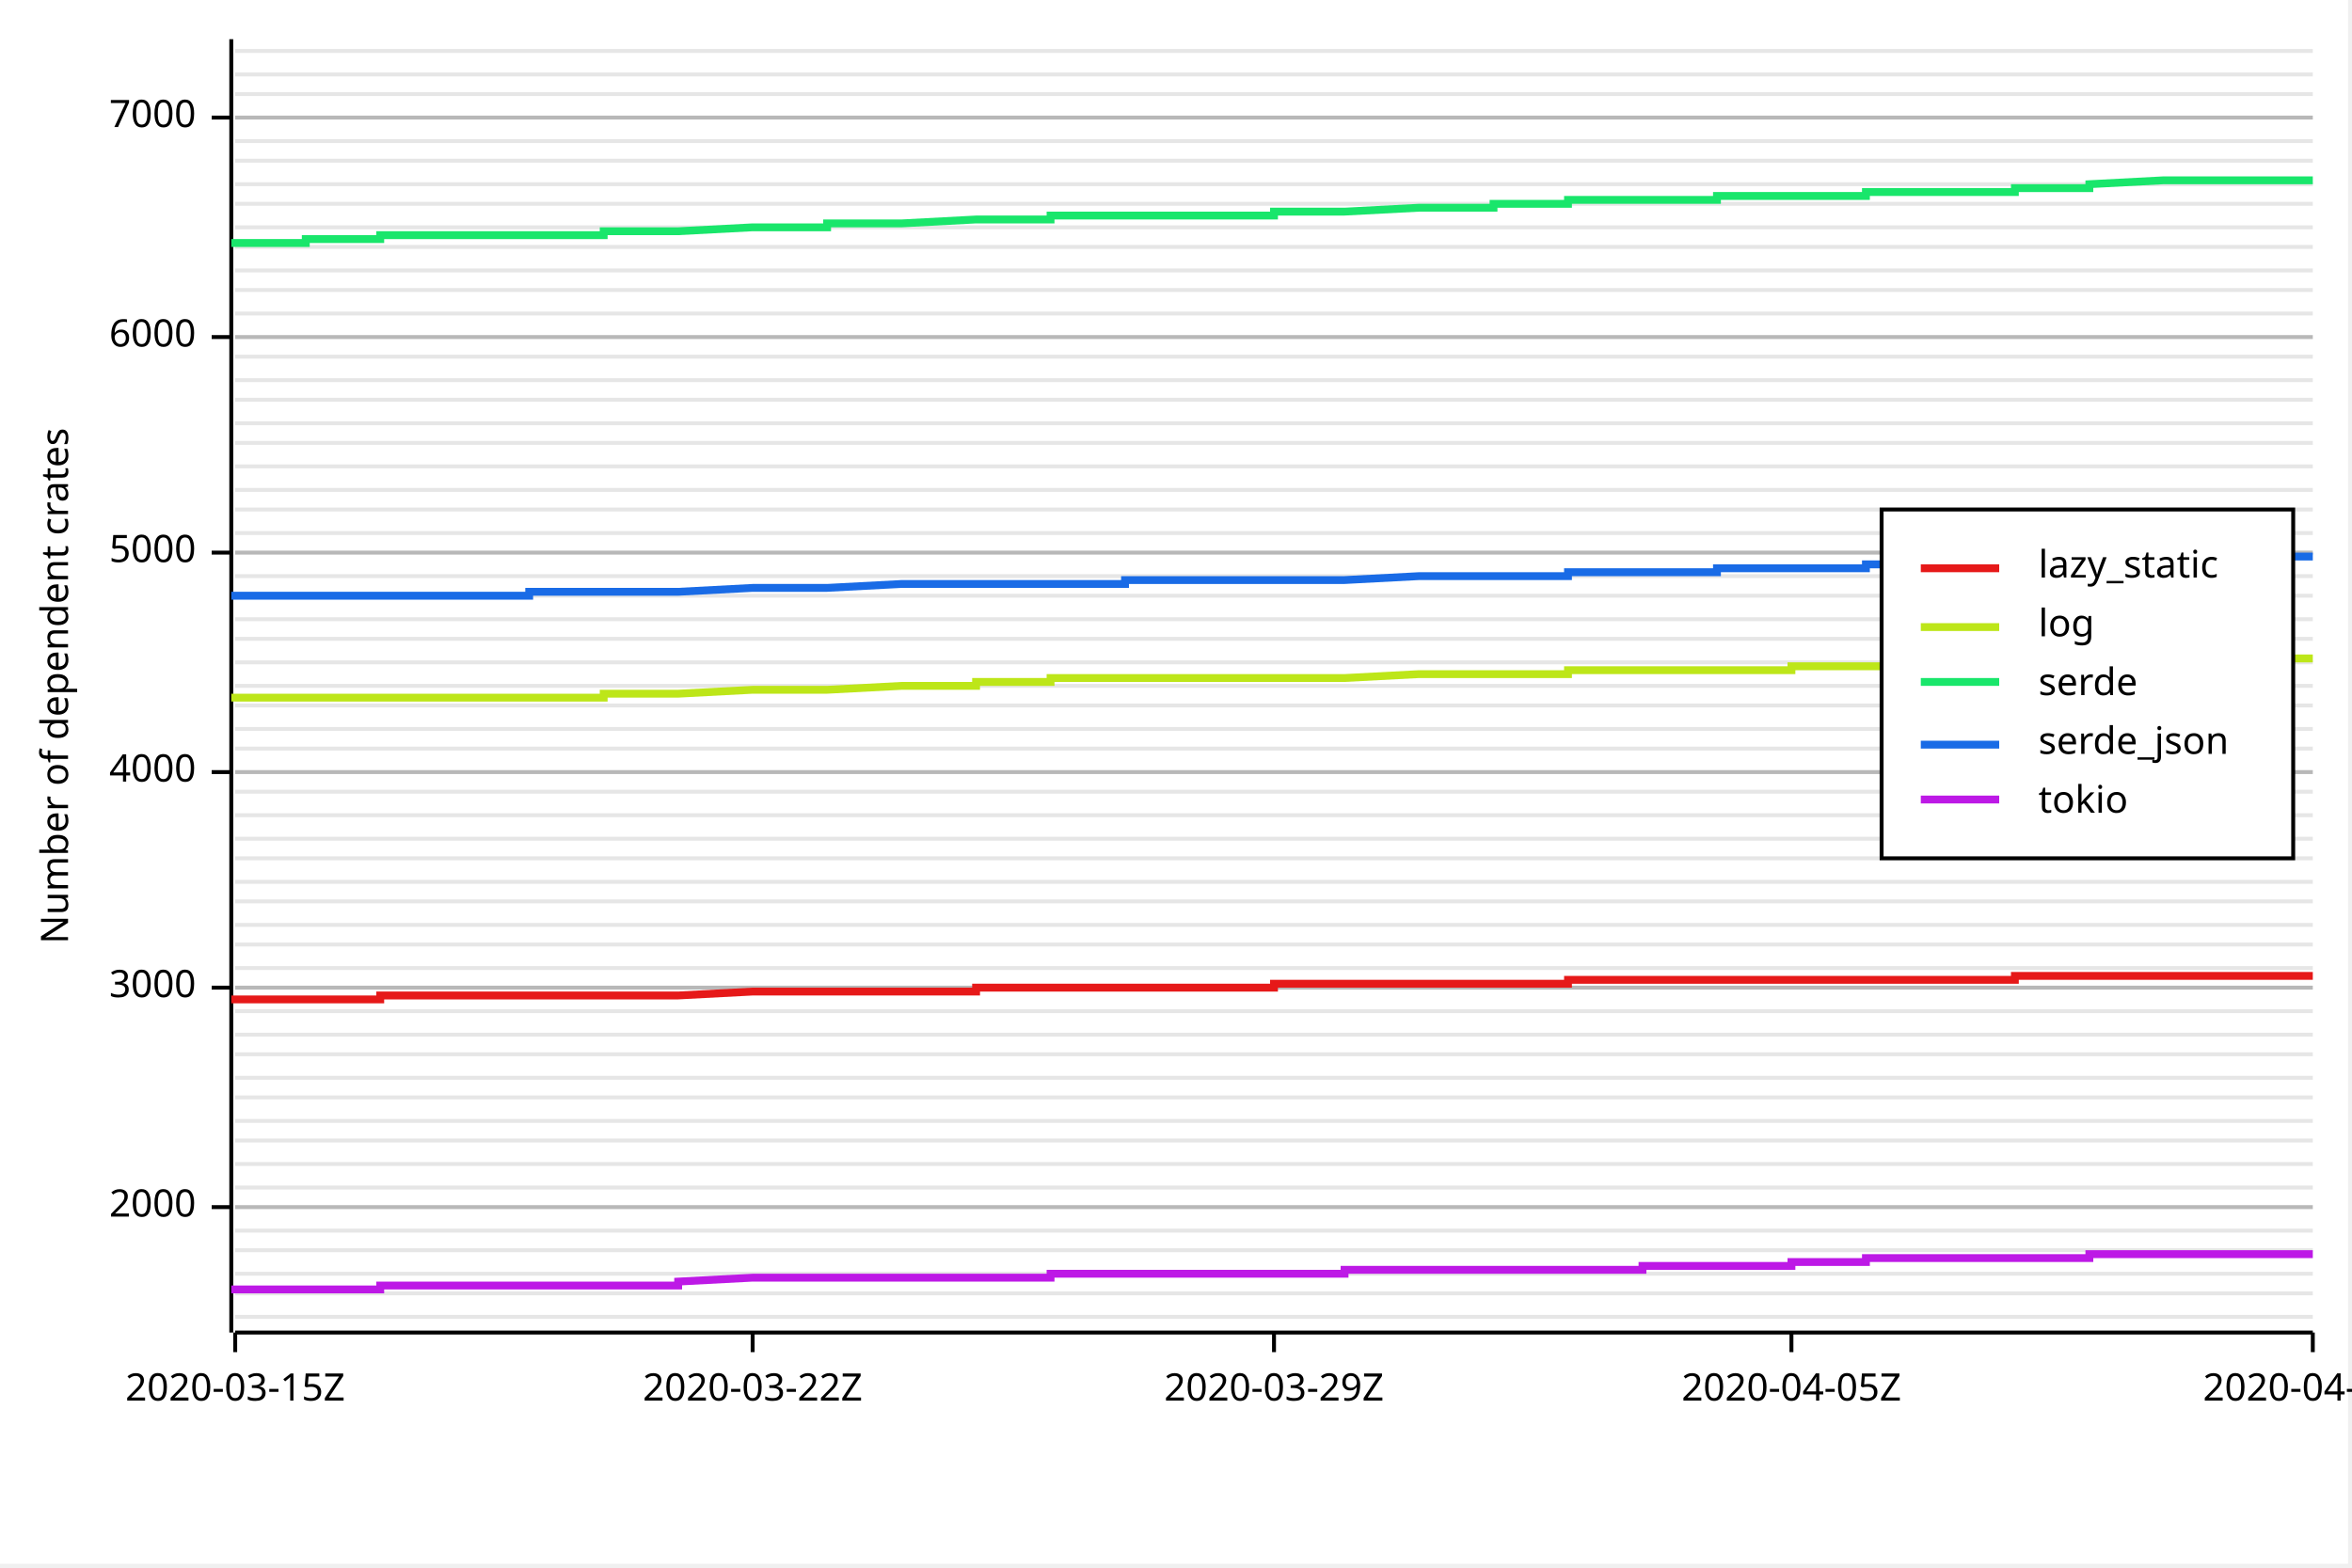
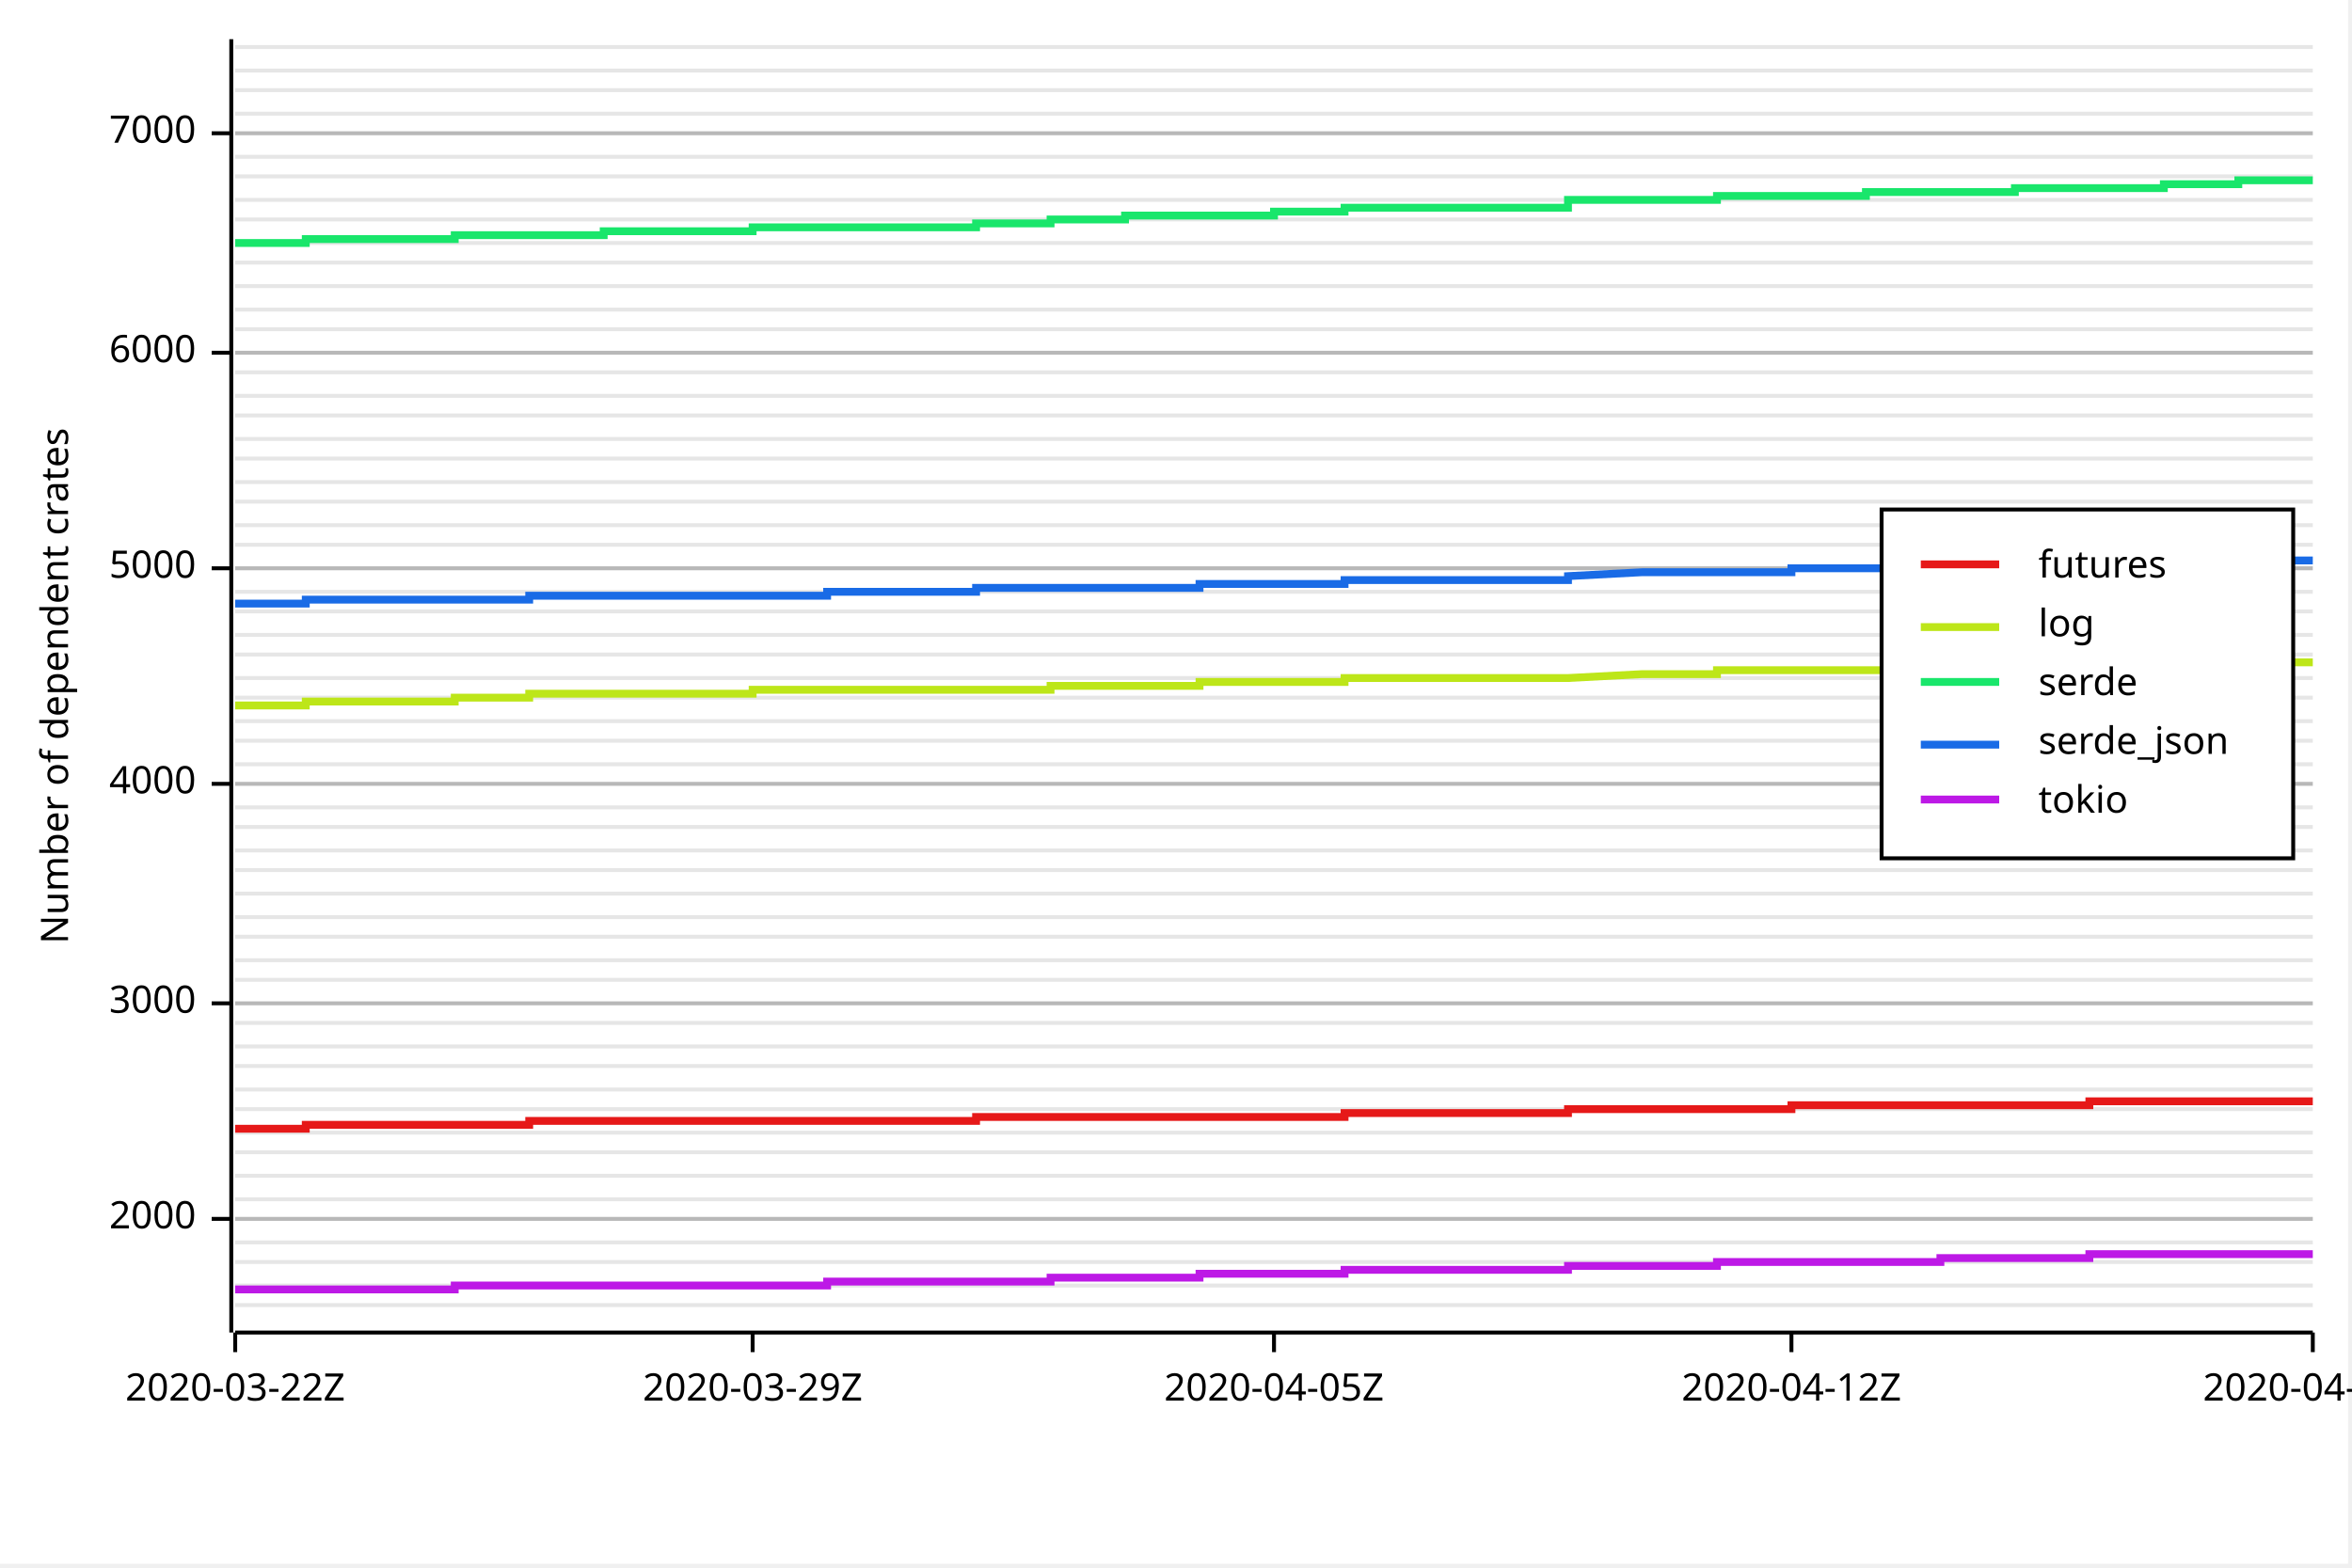
<svg xmlns="http://www.w3.org/2000/svg" width="600" height="400">
  <rect x="0" y="0" width="599" height="399" opacity="1" fill="#FFFFFF" stroke="none" />
-   <line opacity="0.1" stroke="#000000" stroke-width="1" x1="60" y1="336" x2="590" y2="336" />
-   <line opacity="0.1" stroke="#000000" stroke-width="1" x1="60" y1="330" x2="590" y2="330" />
-   <line opacity="0.1" stroke="#000000" stroke-width="1" x1="60" y1="325" x2="590" y2="325" />
-   <line opacity="0.1" stroke="#000000" stroke-width="1" x1="60" y1="319" x2="590" y2="319" />
-   <line opacity="0.1" stroke="#000000" stroke-width="1" x1="60" y1="314" x2="590" y2="314" />
-   <line opacity="0.1" stroke="#000000" stroke-width="1" x1="60" y1="308" x2="590" y2="308" />
-   <line opacity="0.1" stroke="#000000" stroke-width="1" x1="60" y1="303" x2="590" y2="303" />
-   <line opacity="0.1" stroke="#000000" stroke-width="1" x1="60" y1="297" x2="590" y2="297" />
-   <line opacity="0.1" stroke="#000000" stroke-width="1" x1="60" y1="291" x2="590" y2="291" />
-   <line opacity="0.1" stroke="#000000" stroke-width="1" x1="60" y1="286" x2="590" y2="286" />
-   <line opacity="0.1" stroke="#000000" stroke-width="1" x1="60" y1="280" x2="590" y2="280" />
-   <line opacity="0.1" stroke="#000000" stroke-width="1" x1="60" y1="275" x2="590" y2="275" />
-   <line opacity="0.1" stroke="#000000" stroke-width="1" x1="60" y1="269" x2="590" y2="269" />
-   <line opacity="0.1" stroke="#000000" stroke-width="1" x1="60" y1="264" x2="590" y2="264" />
-   <line opacity="0.1" stroke="#000000" stroke-width="1" x1="60" y1="258" x2="590" y2="258" />
-   <line opacity="0.1" stroke="#000000" stroke-width="1" x1="60" y1="252" x2="590" y2="252" />
-   <line opacity="0.1" stroke="#000000" stroke-width="1" x1="60" y1="247" x2="590" y2="247" />
-   <line opacity="0.1" stroke="#000000" stroke-width="1" x1="60" y1="241" x2="590" y2="241" />
-   <line opacity="0.1" stroke="#000000" stroke-width="1" x1="60" y1="236" x2="590" y2="236" />
-   <line opacity="0.1" stroke="#000000" stroke-width="1" x1="60" y1="230" x2="590" y2="230" />
-   <line opacity="0.1" stroke="#000000" stroke-width="1" x1="60" y1="225" x2="590" y2="225" />
-   <line opacity="0.1" stroke="#000000" stroke-width="1" x1="60" y1="219" x2="590" y2="219" />
-   <line opacity="0.1" stroke="#000000" stroke-width="1" x1="60" y1="214" x2="590" y2="214" />
-   <line opacity="0.1" stroke="#000000" stroke-width="1" x1="60" y1="208" x2="590" y2="208" />
-   <line opacity="0.1" stroke="#000000" stroke-width="1" x1="60" y1="202" x2="590" y2="202" />
-   <line opacity="0.1" stroke="#000000" stroke-width="1" x1="60" y1="197" x2="590" y2="197" />
-   <line opacity="0.1" stroke="#000000" stroke-width="1" x1="60" y1="191" x2="590" y2="191" />
-   <line opacity="0.1" stroke="#000000" stroke-width="1" x1="60" y1="186" x2="590" y2="186" />
-   <line opacity="0.1" stroke="#000000" stroke-width="1" x1="60" y1="180" x2="590" y2="180" />
-   <line opacity="0.1" stroke="#000000" stroke-width="1" x1="60" y1="175" x2="590" y2="175" />
-   <line opacity="0.1" stroke="#000000" stroke-width="1" x1="60" y1="169" x2="590" y2="169" />
-   <line opacity="0.1" stroke="#000000" stroke-width="1" x1="60" y1="163" x2="590" y2="163" />
-   <line opacity="0.1" stroke="#000000" stroke-width="1" x1="60" y1="158" x2="590" y2="158" />
-   <line opacity="0.1" stroke="#000000" stroke-width="1" x1="60" y1="152" x2="590" y2="152" />
-   <line opacity="0.1" stroke="#000000" stroke-width="1" x1="60" y1="147" x2="590" y2="147" />
-   <line opacity="0.1" stroke="#000000" stroke-width="1" x1="60" y1="141" x2="590" y2="141" />
-   <line opacity="0.1" stroke="#000000" stroke-width="1" x1="60" y1="136" x2="590" y2="136" />
-   <line opacity="0.1" stroke="#000000" stroke-width="1" x1="60" y1="130" x2="590" y2="130" />
-   <line opacity="0.1" stroke="#000000" stroke-width="1" x1="60" y1="125" x2="590" y2="125" />
-   <line opacity="0.1" stroke="#000000" stroke-width="1" x1="60" y1="119" x2="590" y2="119" />
-   <line opacity="0.1" stroke="#000000" stroke-width="1" x1="60" y1="113" x2="590" y2="113" />
-   <line opacity="0.1" stroke="#000000" stroke-width="1" x1="60" y1="108" x2="590" y2="108" />
-   <line opacity="0.1" stroke="#000000" stroke-width="1" x1="60" y1="102" x2="590" y2="102" />
-   <line opacity="0.1" stroke="#000000" stroke-width="1" x1="60" y1="97" x2="590" y2="97" />
-   <line opacity="0.1" stroke="#000000" stroke-width="1" x1="60" y1="91" x2="590" y2="91" />
-   <line opacity="0.1" stroke="#000000" stroke-width="1" x1="60" y1="86" x2="590" y2="86" />
-   <line opacity="0.1" stroke="#000000" stroke-width="1" x1="60" y1="80" x2="590" y2="80" />
-   <line opacity="0.1" stroke="#000000" stroke-width="1" x1="60" y1="74" x2="590" y2="74" />
-   <line opacity="0.1" stroke="#000000" stroke-width="1" x1="60" y1="69" x2="590" y2="69" />
-   <line opacity="0.1" stroke="#000000" stroke-width="1" x1="60" y1="63" x2="590" y2="63" />
-   <line opacity="0.1" stroke="#000000" stroke-width="1" x1="60" y1="58" x2="590" y2="58" />
-   <line opacity="0.1" stroke="#000000" stroke-width="1" x1="60" y1="52" x2="590" y2="52" />
-   <line opacity="0.1" stroke="#000000" stroke-width="1" x1="60" y1="47" x2="590" y2="47" />
-   <line opacity="0.1" stroke="#000000" stroke-width="1" x1="60" y1="41" x2="590" y2="41" />
-   <line opacity="0.1" stroke="#000000" stroke-width="1" x1="60" y1="36" x2="590" y2="36" />
-   <line opacity="0.1" stroke="#000000" stroke-width="1" x1="60" y1="30" x2="590" y2="30" />
-   <line opacity="0.1" stroke="#000000" stroke-width="1" x1="60" y1="24" x2="590" y2="24" />
-   <line opacity="0.1" stroke="#000000" stroke-width="1" x1="60" y1="19" x2="590" y2="19" />
-   <line opacity="0.1" stroke="#000000" stroke-width="1" x1="60" y1="13" x2="590" y2="13" />
+   <line opacity="0.1" stroke="#000000" stroke-width="1" x1="60" y1="333" x2="590" y2="333" />
+   <line opacity="0.1" stroke="#000000" stroke-width="1" x1="60" y1="328" x2="590" y2="328" />
+   <line opacity="0.1" stroke="#000000" stroke-width="1" x1="60" y1="322" x2="590" y2="322" />
+   <line opacity="0.1" stroke="#000000" stroke-width="1" x1="60" y1="317" x2="590" y2="317" />
+   <line opacity="0.1" stroke="#000000" stroke-width="1" x1="60" y1="311" x2="590" y2="311" />
+   <line opacity="0.1" stroke="#000000" stroke-width="1" x1="60" y1="306" x2="590" y2="306" />
+   <line opacity="0.1" stroke="#000000" stroke-width="1" x1="60" y1="300" x2="590" y2="300" />
+   <line opacity="0.1" stroke="#000000" stroke-width="1" x1="60" y1="294" x2="590" y2="294" />
+   <line opacity="0.1" stroke="#000000" stroke-width="1" x1="60" y1="289" x2="590" y2="289" />
+   <line opacity="0.1" stroke="#000000" stroke-width="1" x1="60" y1="283" x2="590" y2="283" />
+   <line opacity="0.1" stroke="#000000" stroke-width="1" x1="60" y1="278" x2="590" y2="278" />
+   <line opacity="0.1" stroke="#000000" stroke-width="1" x1="60" y1="272" x2="590" y2="272" />
+   <line opacity="0.1" stroke="#000000" stroke-width="1" x1="60" y1="267" x2="590" y2="267" />
+   <line opacity="0.1" stroke="#000000" stroke-width="1" x1="60" y1="261" x2="590" y2="261" />
+   <line opacity="0.1" stroke="#000000" stroke-width="1" x1="60" y1="256" x2="590" y2="256" />
+   <line opacity="0.1" stroke="#000000" stroke-width="1" x1="60" y1="250" x2="590" y2="250" />
+   <line opacity="0.1" stroke="#000000" stroke-width="1" x1="60" y1="245" x2="590" y2="245" />
+   <line opacity="0.1" stroke="#000000" stroke-width="1" x1="60" y1="239" x2="590" y2="239" />
+   <line opacity="0.1" stroke="#000000" stroke-width="1" x1="60" y1="234" x2="590" y2="234" />
+   <line opacity="0.1" stroke="#000000" stroke-width="1" x1="60" y1="228" x2="590" y2="228" />
+   <line opacity="0.1" stroke="#000000" stroke-width="1" x1="60" y1="222" x2="590" y2="222" />
+   <line opacity="0.1" stroke="#000000" stroke-width="1" x1="60" y1="217" x2="590" y2="217" />
+   <line opacity="0.1" stroke="#000000" stroke-width="1" x1="60" y1="211" x2="590" y2="211" />
+   <line opacity="0.1" stroke="#000000" stroke-width="1" x1="60" y1="206" x2="590" y2="206" />
+   <line opacity="0.1" stroke="#000000" stroke-width="1" x1="60" y1="200" x2="590" y2="200" />
+   <line opacity="0.1" stroke="#000000" stroke-width="1" x1="60" y1="195" x2="590" y2="195" />
+   <line opacity="0.1" stroke="#000000" stroke-width="1" x1="60" y1="189" x2="590" y2="189" />
+   <line opacity="0.1" stroke="#000000" stroke-width="1" x1="60" y1="184" x2="590" y2="184" />
+   <line opacity="0.1" stroke="#000000" stroke-width="1" x1="60" y1="178" x2="590" y2="178" />
+   <line opacity="0.1" stroke="#000000" stroke-width="1" x1="60" y1="173" x2="590" y2="173" />
+   <line opacity="0.1" stroke="#000000" stroke-width="1" x1="60" y1="167" x2="590" y2="167" />
+   <line opacity="0.1" stroke="#000000" stroke-width="1" x1="60" y1="162" x2="590" y2="162" />
+   <line opacity="0.1" stroke="#000000" stroke-width="1" x1="60" y1="156" x2="590" y2="156" />
+   <line opacity="0.1" stroke="#000000" stroke-width="1" x1="60" y1="151" x2="590" y2="151" />
+   <line opacity="0.1" stroke="#000000" stroke-width="1" x1="60" y1="145" x2="590" y2="145" />
+   <line opacity="0.1" stroke="#000000" stroke-width="1" x1="60" y1="139" x2="590" y2="139" />
+   <line opacity="0.1" stroke="#000000" stroke-width="1" x1="60" y1="134" x2="590" y2="134" />
+   <line opacity="0.1" stroke="#000000" stroke-width="1" x1="60" y1="128" x2="590" y2="128" />
+   <line opacity="0.1" stroke="#000000" stroke-width="1" x1="60" y1="123" x2="590" y2="123" />
+   <line opacity="0.1" stroke="#000000" stroke-width="1" x1="60" y1="117" x2="590" y2="117" />
+   <line opacity="0.1" stroke="#000000" stroke-width="1" x1="60" y1="112" x2="590" y2="112" />
+   <line opacity="0.1" stroke="#000000" stroke-width="1" x1="60" y1="106" x2="590" y2="106" />
+   <line opacity="0.1" stroke="#000000" stroke-width="1" x1="60" y1="101" x2="590" y2="101" />
+   <line opacity="0.1" stroke="#000000" stroke-width="1" x1="60" y1="95" x2="590" y2="95" />
+   <line opacity="0.1" stroke="#000000" stroke-width="1" x1="60" y1="90" x2="590" y2="90" />
+   <line opacity="0.1" stroke="#000000" stroke-width="1" x1="60" y1="84" x2="590" y2="84" />
+   <line opacity="0.1" stroke="#000000" stroke-width="1" x1="60" y1="79" x2="590" y2="79" />
+   <line opacity="0.1" stroke="#000000" stroke-width="1" x1="60" y1="73" x2="590" y2="73" />
+   <line opacity="0.1" stroke="#000000" stroke-width="1" x1="60" y1="67" x2="590" y2="67" />
+   <line opacity="0.1" stroke="#000000" stroke-width="1" x1="60" y1="62" x2="590" y2="62" />
+   <line opacity="0.1" stroke="#000000" stroke-width="1" x1="60" y1="56" x2="590" y2="56" />
+   <line opacity="0.1" stroke="#000000" stroke-width="1" x1="60" y1="51" x2="590" y2="51" />
+   <line opacity="0.1" stroke="#000000" stroke-width="1" x1="60" y1="45" x2="590" y2="45" />
+   <line opacity="0.1" stroke="#000000" stroke-width="1" x1="60" y1="40" x2="590" y2="40" />
+   <line opacity="0.1" stroke="#000000" stroke-width="1" x1="60" y1="34" x2="590" y2="34" />
+   <line opacity="0.1" stroke="#000000" stroke-width="1" x1="60" y1="29" x2="590" y2="29" />
+   <line opacity="0.1" stroke="#000000" stroke-width="1" x1="60" y1="23" x2="590" y2="23" />
+   <line opacity="0.1" stroke="#000000" stroke-width="1" x1="60" y1="18" x2="590" y2="18" />
+   <line opacity="0.1" stroke="#000000" stroke-width="1" x1="60" y1="12" x2="590" y2="12" />
  <text x="10" y="175" dy="0.76em" text-anchor="middle" font-family="sans-serif" font-size="9.677" opacity="1" fill="#000000" transform="rotate(270, 10, 175)">
Number of dependent crates
</text>
-   <line opacity="0.2" stroke="#000000" stroke-width="1" x1="60" y1="308" x2="590" y2="308" />
-   <line opacity="0.2" stroke="#000000" stroke-width="1" x1="60" y1="252" x2="590" y2="252" />
-   <line opacity="0.2" stroke="#000000" stroke-width="1" x1="60" y1="197" x2="590" y2="197" />
-   <line opacity="0.2" stroke="#000000" stroke-width="1" x1="60" y1="141" x2="590" y2="141" />
-   <line opacity="0.2" stroke="#000000" stroke-width="1" x1="60" y1="86" x2="590" y2="86" />
-   <line opacity="0.2" stroke="#000000" stroke-width="1" x1="60" y1="30" x2="590" y2="30" />
+   <line opacity="0.2" stroke="#000000" stroke-width="1" x1="60" y1="311" x2="590" y2="311" />
+   <line opacity="0.2" stroke="#000000" stroke-width="1" x1="60" y1="256" x2="590" y2="256" />
+   <line opacity="0.2" stroke="#000000" stroke-width="1" x1="60" y1="200" x2="590" y2="200" />
+   <line opacity="0.2" stroke="#000000" stroke-width="1" x1="60" y1="145" x2="590" y2="145" />
+   <line opacity="0.2" stroke="#000000" stroke-width="1" x1="60" y1="90" x2="590" y2="90" />
+   <line opacity="0.2" stroke="#000000" stroke-width="1" x1="60" y1="34" x2="590" y2="34" />
  <polyline fill="none" opacity="1" stroke="#000000" stroke-width="1" points="59,10 59,340 " />
-   <text x="50" y="308" dy="0.5ex" text-anchor="end" font-family="sans-serif" font-size="9.677" opacity="1" fill="#000000">
+   <text x="50" y="311" dy="0.5ex" text-anchor="end" font-family="sans-serif" font-size="9.677" opacity="1" fill="#000000">
2000
</text>
-   <polyline fill="none" opacity="1" stroke="#000000" stroke-width="1" points="54,308 59,308 " />
-   <text x="50" y="252" dy="0.5ex" text-anchor="end" font-family="sans-serif" font-size="9.677" opacity="1" fill="#000000">
+   <polyline fill="none" opacity="1" stroke="#000000" stroke-width="1" points="54,311 59,311 " />
+   <text x="50" y="256" dy="0.5ex" text-anchor="end" font-family="sans-serif" font-size="9.677" opacity="1" fill="#000000">
3000
</text>
-   <polyline fill="none" opacity="1" stroke="#000000" stroke-width="1" points="54,252 59,252 " />
-   <text x="50" y="197" dy="0.5ex" text-anchor="end" font-family="sans-serif" font-size="9.677" opacity="1" fill="#000000">
+   <polyline fill="none" opacity="1" stroke="#000000" stroke-width="1" points="54,256 59,256 " />
+   <text x="50" y="200" dy="0.5ex" text-anchor="end" font-family="sans-serif" font-size="9.677" opacity="1" fill="#000000">
4000
</text>
-   <polyline fill="none" opacity="1" stroke="#000000" stroke-width="1" points="54,197 59,197 " />
-   <text x="50" y="141" dy="0.5ex" text-anchor="end" font-family="sans-serif" font-size="9.677" opacity="1" fill="#000000">
+   <polyline fill="none" opacity="1" stroke="#000000" stroke-width="1" points="54,200 59,200 " />
+   <text x="50" y="145" dy="0.5ex" text-anchor="end" font-family="sans-serif" font-size="9.677" opacity="1" fill="#000000">
5000
</text>
-   <polyline fill="none" opacity="1" stroke="#000000" stroke-width="1" points="54,141 59,141 " />
-   <text x="50" y="86" dy="0.5ex" text-anchor="end" font-family="sans-serif" font-size="9.677" opacity="1" fill="#000000">
+   <polyline fill="none" opacity="1" stroke="#000000" stroke-width="1" points="54,145 59,145 " />
+   <text x="50" y="90" dy="0.5ex" text-anchor="end" font-family="sans-serif" font-size="9.677" opacity="1" fill="#000000">
6000
</text>
-   <polyline fill="none" opacity="1" stroke="#000000" stroke-width="1" points="54,86 59,86 " />
-   <text x="50" y="30" dy="0.5ex" text-anchor="end" font-family="sans-serif" font-size="9.677" opacity="1" fill="#000000">
+   <polyline fill="none" opacity="1" stroke="#000000" stroke-width="1" points="54,90 59,90 " />
+   <text x="50" y="34" dy="0.5ex" text-anchor="end" font-family="sans-serif" font-size="9.677" opacity="1" fill="#000000">
7000
</text>
-   <polyline fill="none" opacity="1" stroke="#000000" stroke-width="1" points="54,30 59,30 " />
+   <polyline fill="none" opacity="1" stroke="#000000" stroke-width="1" points="54,34 59,34 " />
  <polyline fill="none" opacity="1" stroke="#000000" stroke-width="1" points="60,340 590,340 " />
  <text x="60" y="350" dy="0.76em" text-anchor="middle" font-family="sans-serif" font-size="9.677" opacity="1" fill="#000000">
- 2020-03-15Z
+ 2020-03-22Z
</text>
  <polyline fill="none" opacity="1" stroke="#000000" stroke-width="1" points="60,340 60,345 " />
  <text x="192" y="350" dy="0.76em" text-anchor="middle" font-family="sans-serif" font-size="9.677" opacity="1" fill="#000000">
- 2020-03-22Z
+ 2020-03-29Z
</text>
  <polyline fill="none" opacity="1" stroke="#000000" stroke-width="1" points="192,340 192,345 " />
  <text x="325" y="350" dy="0.76em" text-anchor="middle" font-family="sans-serif" font-size="9.677" opacity="1" fill="#000000">
- 2020-03-29Z
+ 2020-04-05Z
</text>
  <polyline fill="none" opacity="1" stroke="#000000" stroke-width="1" points="325,340 325,345 " />
  <text x="457" y="350" dy="0.76em" text-anchor="middle" font-family="sans-serif" font-size="9.677" opacity="1" fill="#000000">
- 2020-04-05Z
+ 2020-04-12Z
</text>
  <polyline fill="none" opacity="1" stroke="#000000" stroke-width="1" points="457,340 457,345 " />
  <text x="590" y="350" dy="0.76em" text-anchor="middle" font-family="sans-serif" font-size="9.677" opacity="1" fill="#000000">
- 2020-04-12Z
+ 2020-04-19Z
</text>
  <polyline fill="none" opacity="1" stroke="#000000" stroke-width="1" points="590,340 590,345 " />
-   <polyline fill="none" opacity="1" stroke="#E61919" stroke-width="2" points="60,256 60,255 78,255 78,255 97,255 97,254 116,254 116,254 135,254 135,254 154,254 154,254 173,254 173,254 192,253 211,253 211,253 230,253 249,253 249,252 268,252 268,252 287,252 287,252 306,252 306,252 325,252 325,251 343,251 343,251 362,251 381,251 381,251 400,251 400,250 419,250 419,250 438,250 438,250 457,250 457,250 476,250 476,250 495,250 495,250 514,250 514,249 533,249 533,249 552,249 571,249 571,249 590,249 " />
-   <polyline fill="none" opacity="1" stroke="#BDE619" stroke-width="2" points="60,179 60,178 78,178 78,178 97,178 97,178 116,178 116,178 135,178 135,178 154,178 154,177 173,177 173,177 192,176 211,176 211,176 230,175 249,175 249,174 268,174 268,173 287,173 287,173 306,173 306,173 325,173 325,173 343,173 343,173 362,172 381,172 381,172 400,172 400,171 419,171 419,171 438,171 438,171 457,171 457,170 476,170 476,170 495,170 495,169 514,169 514,169 533,169 533,169 552,168 571,168 571,168 590,168 " />
-   <polyline fill="none" opacity="1" stroke="#19E66B" stroke-width="2" points="60,63 60,62 78,62 78,61 97,61 97,60 116,60 116,60 135,60 135,60 154,60 154,59 173,59 173,59 192,58 211,58 211,57 230,57 249,56 249,56 268,56 268,55 287,55 287,55 306,55 306,55 325,55 325,54 343,54 343,54 362,53 381,53 381,52 400,52 400,51 419,51 419,51 438,51 438,50 457,50 457,50 476,50 476,49 495,49 495,49 514,49 514,48 533,48 533,47 552,46 571,46 571,46 590,46 " />
-   <polyline fill="none" opacity="1" stroke="#196BE6" stroke-width="2" points="60,153 60,152 78,152 78,152 97,152 97,152 116,152 116,152 135,152 135,151 154,151 154,151 173,151 173,151 192,150 211,150 211,150 230,149 249,149 249,149 268,149 268,149 287,149 287,148 306,148 306,148 325,148 325,148 343,148 343,148 362,147 381,147 381,147 400,147 400,146 419,146 419,146 438,146 438,145 457,145 457,145 476,145 476,144 495,144 495,144 514,144 514,144 533,144 533,143 552,143 571,143 571,142 590,142 " />
-   <polyline fill="none" opacity="1" stroke="#BD19E6" stroke-width="2" points="60,330 60,329 78,329 78,329 97,329 97,328 116,328 116,328 135,328 135,328 154,328 154,328 173,328 173,327 192,326 211,326 211,326 230,326 249,326 249,326 268,326 268,325 287,325 287,325 306,325 306,325 325,325 325,325 343,325 343,324 362,324 381,324 381,324 400,324 400,324 419,324 419,323 438,323 438,323 457,323 457,322 476,322 476,321 495,321 495,321 514,321 514,321 533,321 533,320 552,320 571,320 571,320 590,320 " />
+   <polyline fill="none" opacity="1" stroke="#E61919" stroke-width="2" points="60,288 78,288 78,287 97,287 116,287 116,287 135,287 135,286 154,286 154,286 173,286 173,286 192,286 192,286 211,286 211,286 230,286 249,286 249,285 268,285 268,285 287,285 287,285 306,285 306,285 325,285 325,285 343,285 343,284 362,284 362,284 381,284 381,284 400,284 400,283 419,283 438,283 438,283 457,283 457,282 476,282 476,282 495,282 495,282 514,282 514,282 533,282 533,281 552,281 552,281 571,281 571,281 590,281 " />
+   <polyline fill="none" opacity="1" stroke="#BDE619" stroke-width="2" points="60,180 78,180 78,179 97,179 116,179 116,178 135,178 135,177 154,177 154,177 173,177 173,177 192,177 192,176 211,176 211,176 230,176 249,176 249,176 268,176 268,175 287,175 287,175 306,175 306,174 325,174 325,174 343,174 343,173 362,173 362,173 381,173 381,173 400,173 400,173 419,172 438,172 438,171 457,171 457,171 476,171 476,171 495,171 495,171 514,171 514,170 533,170 533,170 552,170 552,169 571,169 571,169 590,169 " />
+   <polyline fill="none" opacity="1" stroke="#19E66B" stroke-width="2" points="60,62 78,62 78,61 97,61 116,61 116,60 135,60 135,60 154,60 154,59 173,59 173,59 192,59 192,58 211,58 211,58 230,58 249,58 249,57 268,57 268,56 287,56 287,55 306,55 306,55 325,55 325,54 343,54 343,53 362,53 362,53 381,53 381,53 400,53 400,51 419,51 438,51 438,50 457,50 457,50 476,50 476,49 495,49 495,49 514,49 514,48 533,48 533,48 552,48 552,47 571,47 571,46 590,46 " />
+   <polyline fill="none" opacity="1" stroke="#196BE6" stroke-width="2" points="60,154 78,154 78,153 97,153 116,153 116,153 135,153 135,152 154,152 154,152 173,152 173,152 192,152 192,152 211,152 211,151 230,151 249,151 249,150 268,150 268,150 287,150 287,150 306,150 306,149 325,149 325,149 343,149 343,148 362,148 362,148 381,148 381,148 400,148 400,147 419,146 438,146 438,146 457,146 457,145 476,145 476,145 495,145 495,145 514,145 514,145 533,145 533,144 552,144 552,144 571,144 571,143 590,143 " />
+   <polyline fill="none" opacity="1" stroke="#BD19E6" stroke-width="2" points="60,329 78,329 78,329 97,329 116,329 116,328 135,328 135,328 154,328 154,328 173,328 173,328 192,328 192,328 211,328 211,327 230,327 249,327 249,327 268,327 268,326 287,326 287,326 306,326 306,325 325,325 325,325 343,325 343,324 362,324 362,324 381,324 381,324 400,324 400,323 419,323 438,323 438,322 457,322 457,322 476,322 476,322 495,322 495,321 514,321 514,321 533,321 533,320 552,320 552,320 571,320 571,320 590,320 " />
  <rect x="480" y="130" width="105" height="89" opacity="1" fill="#FFFFFF" stroke="none" />
  <rect x="480" y="130" width="105" height="89" opacity="1" fill="none" stroke="#000000" />
  <text x="520" y="140" dy="0.76em" text-anchor="start" font-family="sans-serif" font-size="9.677" opacity="1" fill="#000000">
- lazy_static
+ futures
</text>
  <text x="520" y="155" dy="0.76em" text-anchor="start" font-family="sans-serif" font-size="9.677" opacity="1" fill="#000000">
log
</text>
  <text x="520" y="170" dy="0.76em" text-anchor="start" font-family="sans-serif" font-size="9.677" opacity="1" fill="#000000">
serde
</text>
  <text x="520" y="185" dy="0.76em" text-anchor="start" font-family="sans-serif" font-size="9.677" opacity="1" fill="#000000">
serde_json
</text>
  <text x="520" y="200" dy="0.76em" text-anchor="start" font-family="sans-serif" font-size="9.677" opacity="1" fill="#000000">
tokio
</text>
-   <polyline fill="none" opacity="1" stroke="#E61919" stroke-width="2" points="490,145 510,145 " />
+   <polyline fill="none" opacity="1" stroke="#E61919" stroke-width="2" points="490,144 510,144 " />
  <polyline fill="none" opacity="1" stroke="#BDE619" stroke-width="2" points="490,160 510,160 " />
  <polyline fill="none" opacity="1" stroke="#19E66B" stroke-width="2" points="490,174 510,174 " />
  <polyline fill="none" opacity="1" stroke="#196BE6" stroke-width="2" points="490,190 510,190 " />
  <polyline fill="none" opacity="1" stroke="#BD19E6" stroke-width="2" points="490,204 510,204 " />
</svg>
